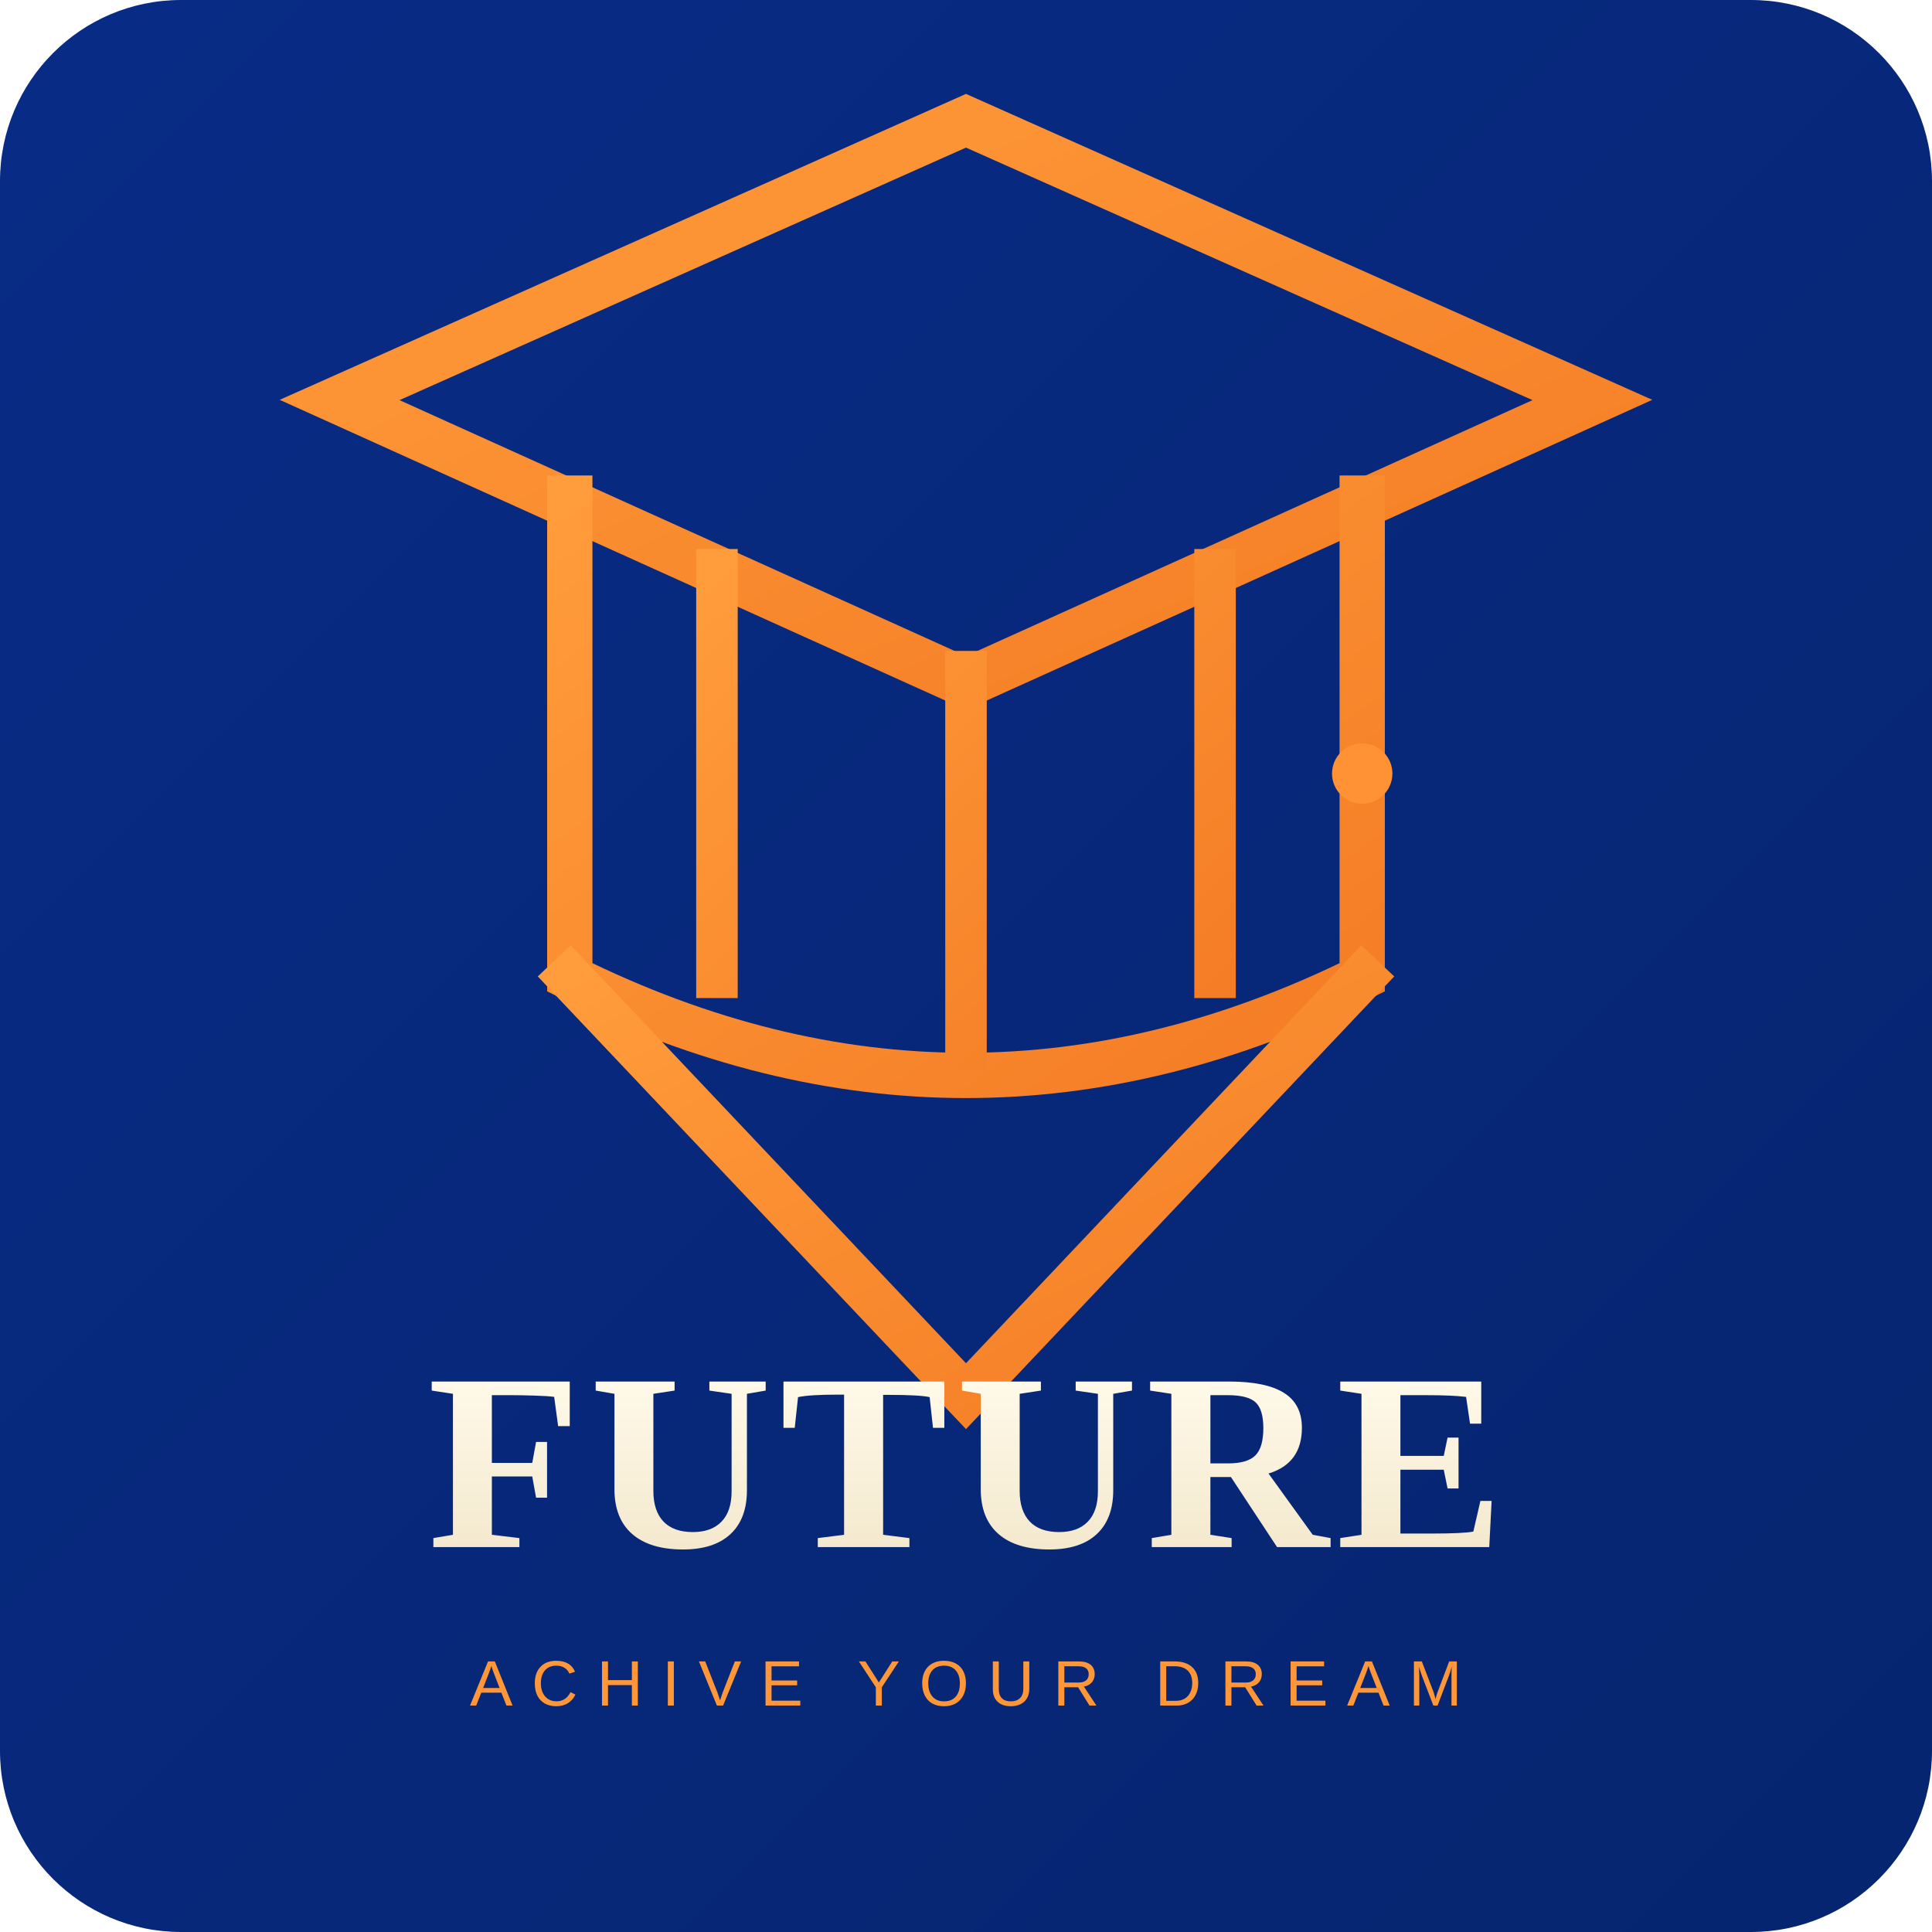
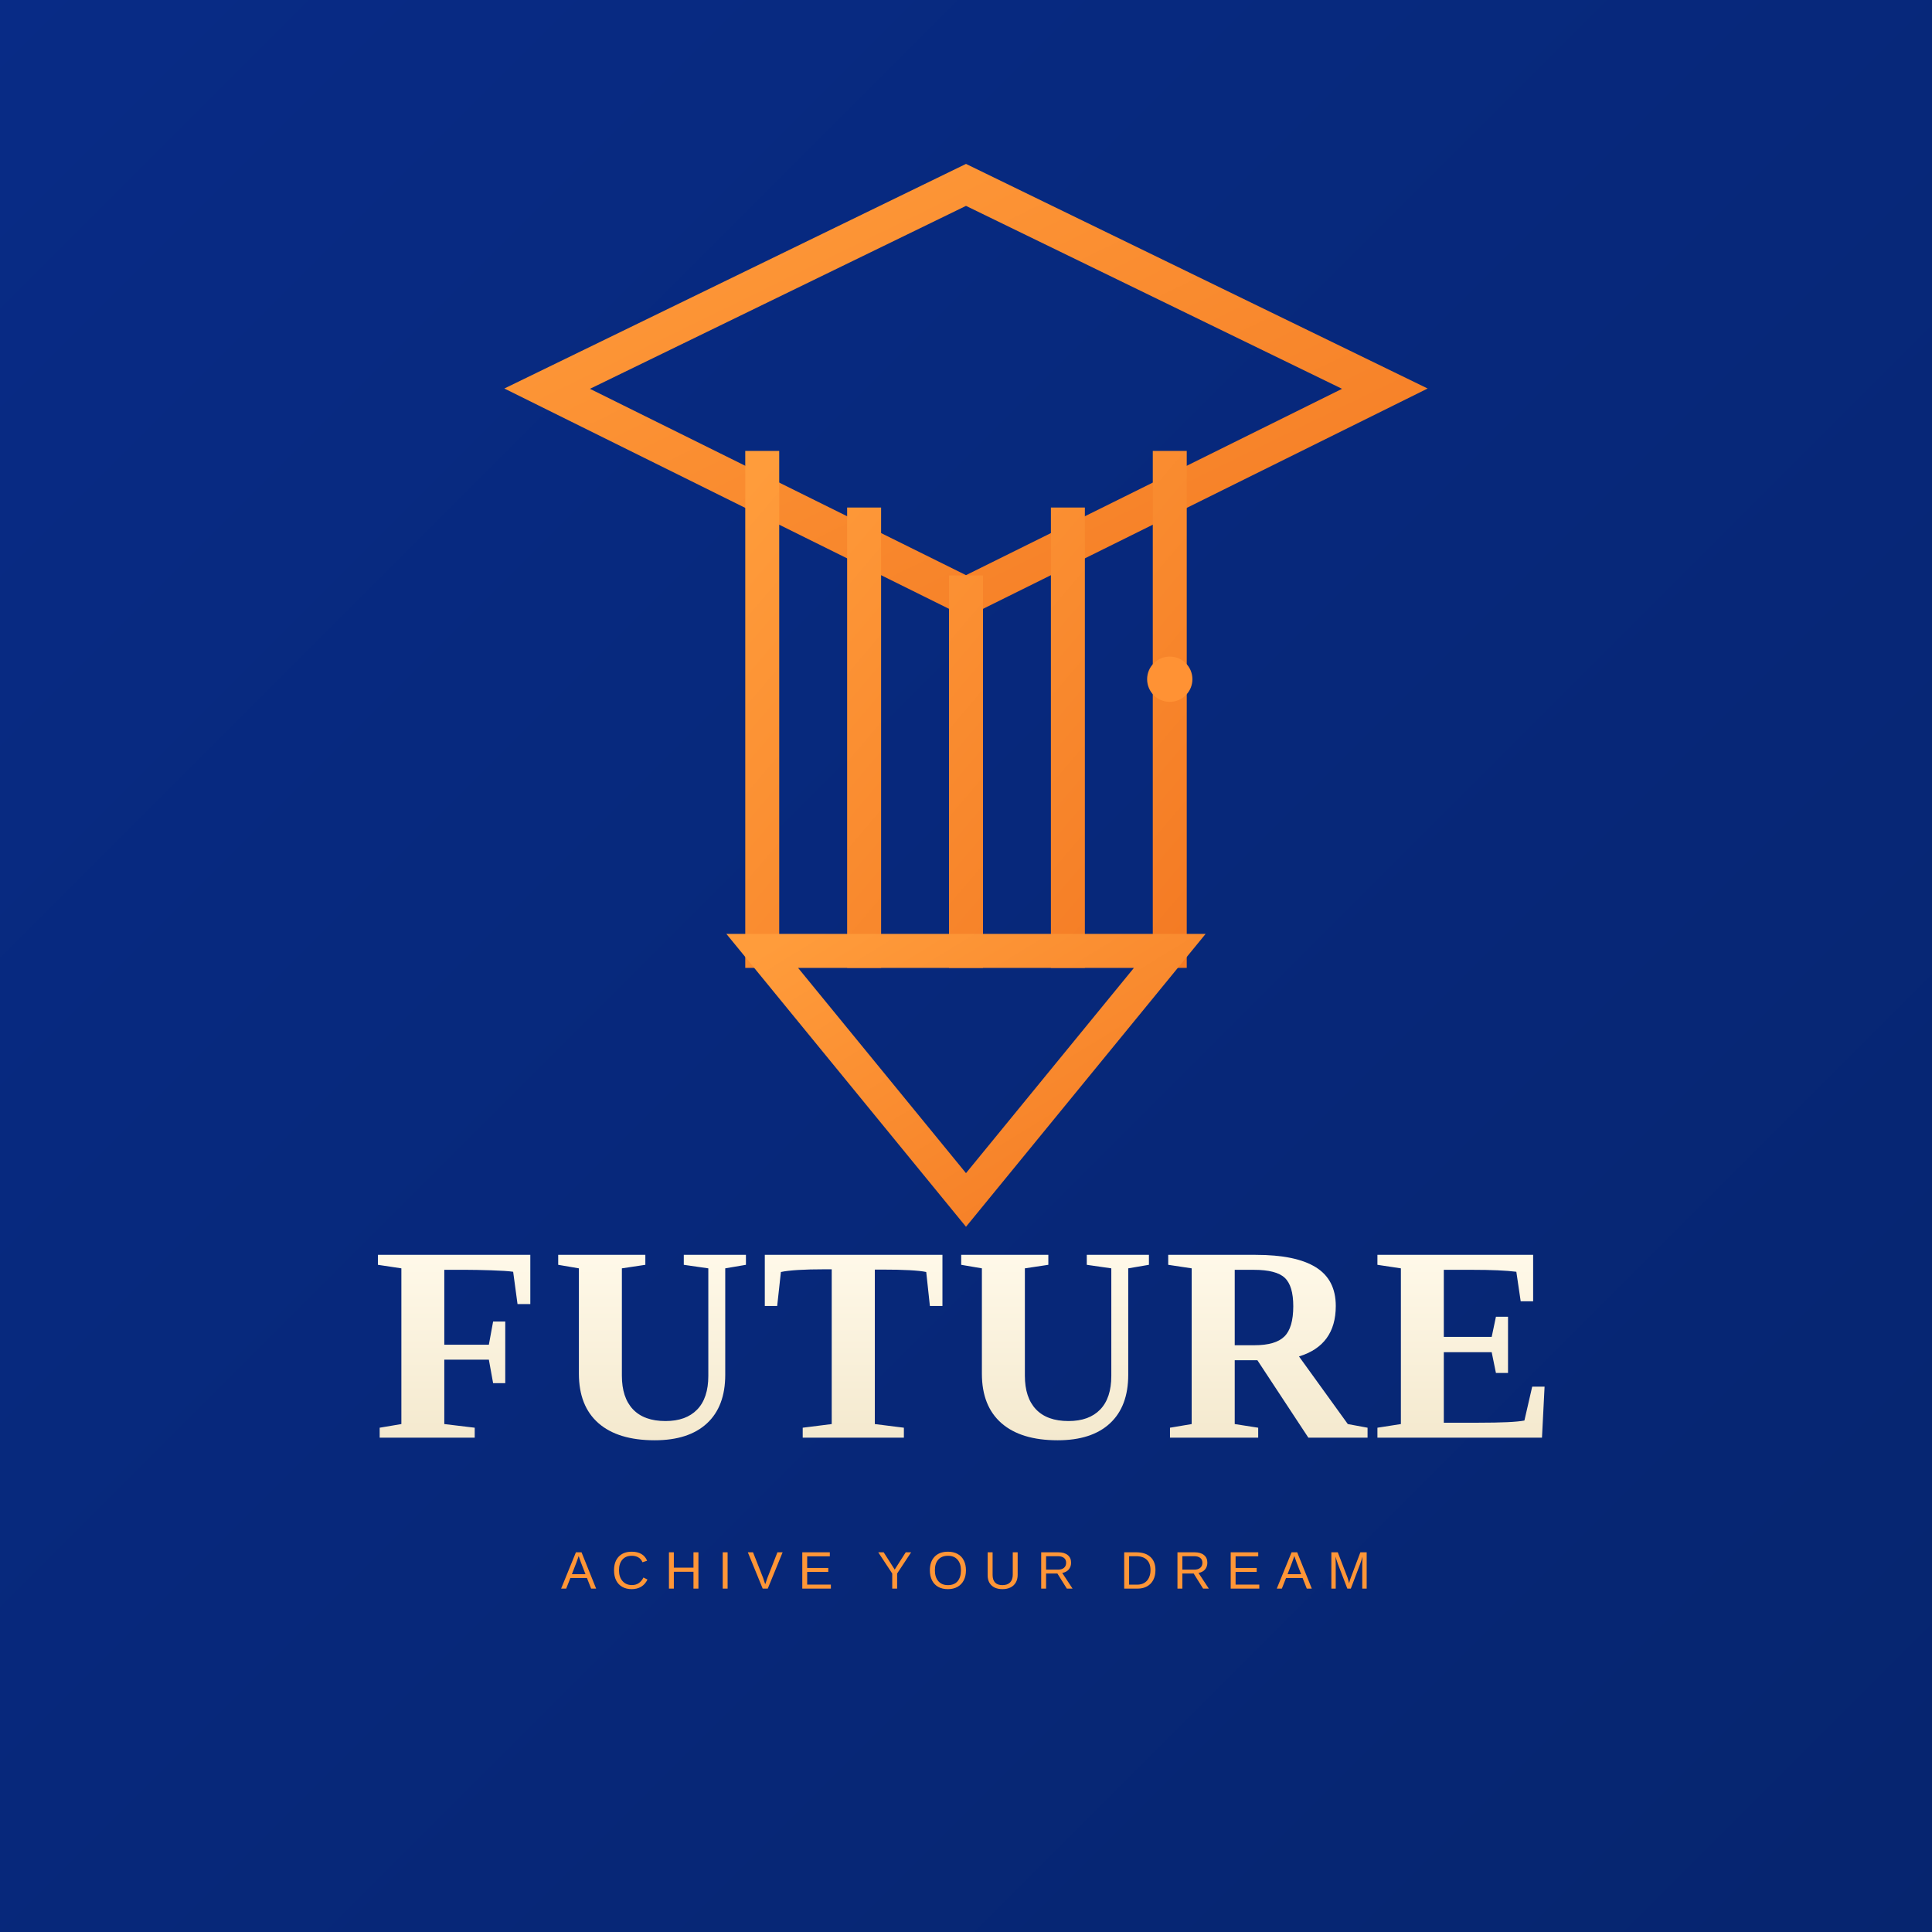
<svg xmlns="http://www.w3.org/2000/svg" viewBox="0 0 512 512">
  <defs>
    <linearGradient id="blue" x1="0" y1="0" x2="1" y2="1">
      <stop stop-color="#082b86" />
      <stop offset="1" stop-color="#06256f" />
    </linearGradient>
    <linearGradient id="orange" x1="0" y1="0" x2="1" y2="1">
      <stop stop-color="#ff9c3b" />
      <stop offset="1" stop-color="#f47b24" />
    </linearGradient>
    <linearGradient id="ivory" x1="0" y1="0" x2="0" y2="1">
      <stop stop-color="#fff9e9" />
      <stop offset="1" stop-color="#f4e9ce" />
    </linearGradient>
  </defs>
-   <rect width="512" height="512" rx="48" fill="url(#blue)" />
+   <rect width="512" height="512" fill="url(#blue)" />
  <g fill="none" stroke="url(#orange)" stroke-linejoin="miter" stroke-linecap="square">
-     <path d="M90 106 L256 32 L422 106 L256 181 Z" stroke-width="13" />
-     <path d="M151 132 V259 Q256 311 361 259 V132" stroke-width="12" />
-     <path d="M190 151 V259 M256 178 V278 M322 151 V259" stroke-width="11" />
-     <path d="M361 132 V188" stroke-width="11" />
-     <circle cx="361" cy="205" r="8" fill="#ff9234" stroke="none" />
-     <path d="M151 259 L256 370 L361 259" stroke-width="12" />
+     <path d="M145 103 L256 49 L367 103 L256 158 Z" stroke-width="10" />
+     <path d="M202 124 V252 M229 139 V252 M256 157 V252 M283 139 V252 M310 124 V252" stroke-width="9" />
+     <path d="M202 252 L256 318 L310 252 Z" stroke-width="9" />
+     <path d="M310 124 V165" stroke-width="9" />
+     <circle cx="310" cy="180" r="6" fill="#ff9234" stroke="none" />
  </g>
-   <text x="256" y="410" fill="url(#ivory)" font-family="Georgia,'Times New Roman',serif" font-size="67" font-weight="bold" text-anchor="middle" letter-spacing="2">FUTURE</text>
-   <text x="256" y="452" fill="#ff9637" font-family="Arial,sans-serif" font-size="17" text-anchor="middle" letter-spacing="5">ACHIVE YOUR DREAM</text>
+   <text x="256" y="381" fill="url(#ivory)" font-family="Georgia,'Times New Roman',serif" font-size="74" font-weight="bold" text-anchor="middle" letter-spacing="2">FUTURE</text>
+   <text x="256" y="421" fill="#ff9637" font-family="Arial,sans-serif" font-size="14" text-anchor="middle" letter-spacing="4">ACHIVE YOUR DREAM</text>
</svg>
